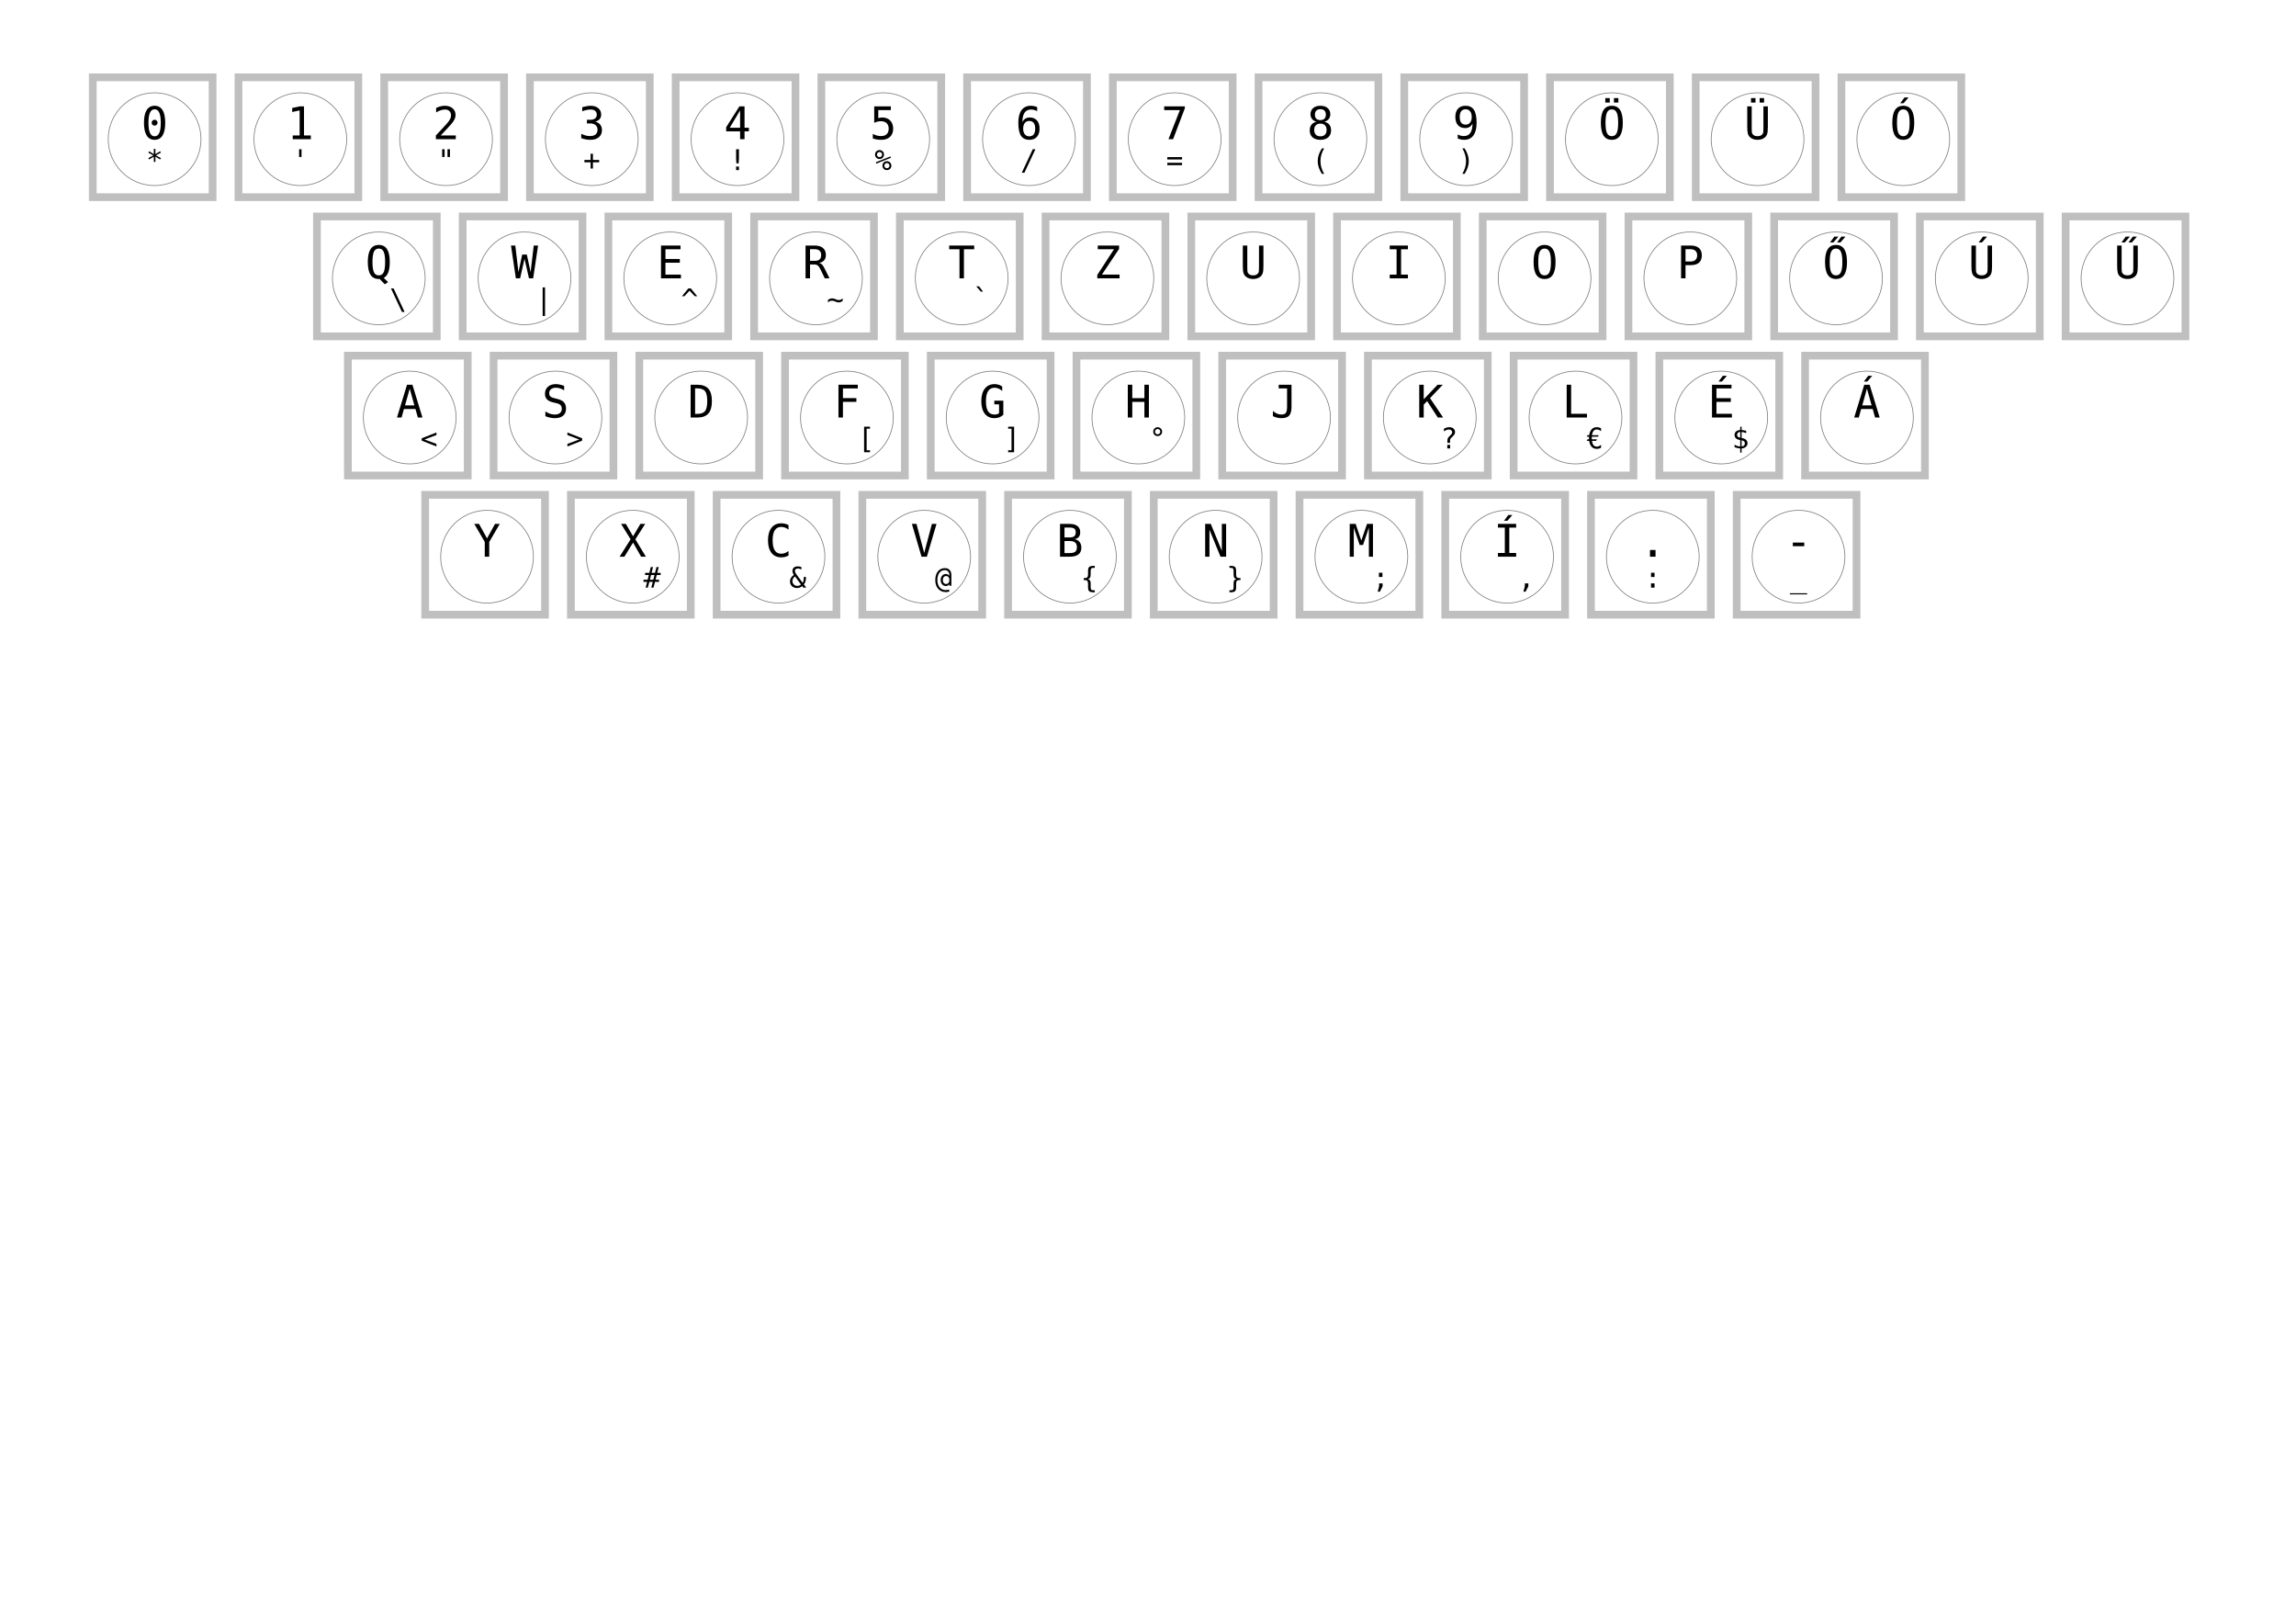
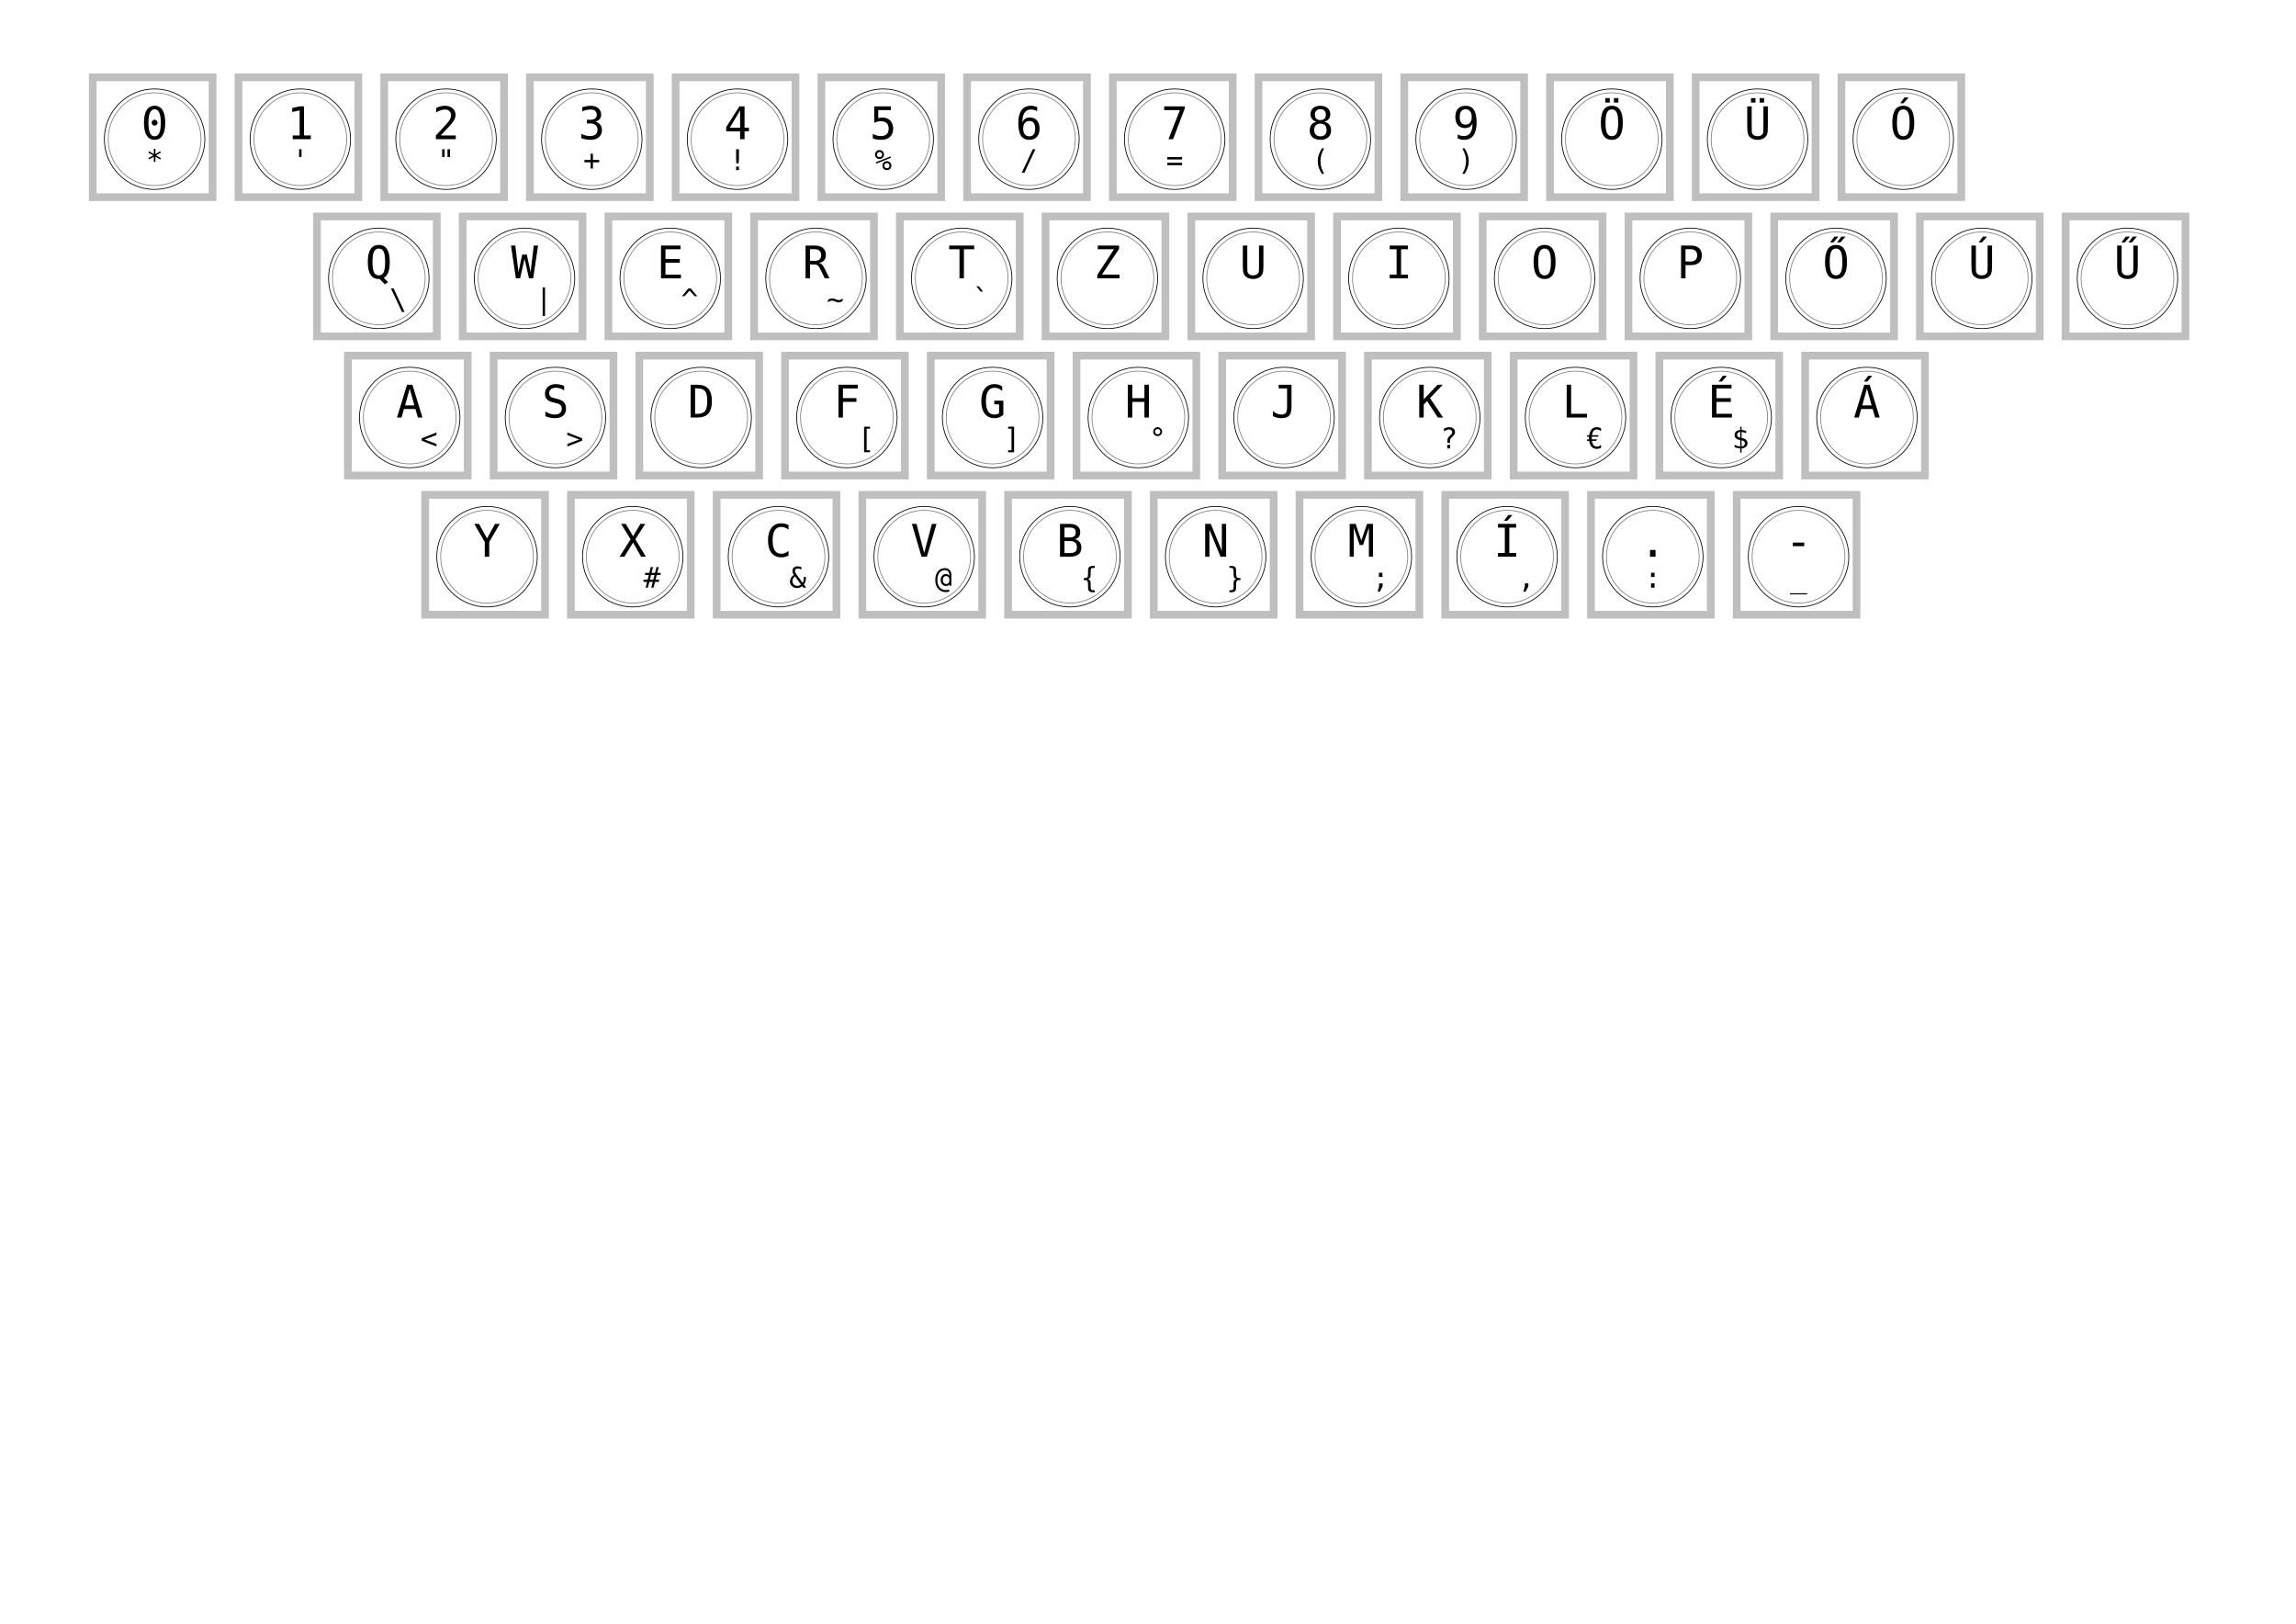
<svg xmlns="http://www.w3.org/2000/svg" baseProfile="tiny" height="210mm" version="1.2" width="297mm">
  <defs />
  <circle cx="20.0mm" cy="18mm" fill="none" r="6mm" stroke="gray" stroke-width="0.1mm" />
+   <circle cx="20.0mm" cy="18mm" fill="none" r="6.5mm" stroke="black" stroke-width="0.1mm" />
  <rect fill="none" height="15.5mm" stroke="grey" stroke-opacity="0.5" stroke-width="1mm" width="15.5mm" x="12.0mm" y="10.0mm" />
  <text fill="black" font-family="DejaVu Sans Mono" font-size="22px" text-anchor="middle" x="20.0mm" y="18mm">0</text>
  <text fill="black" font-family="DejaVu Sans Mono" font-size="14px" text-anchor="middle" x="20.0mm" y="22mm">*</text>
  <text fill="black" font-family="DejaVu Sans Mono" font-size="14px" text-anchor="middle" x="22.5mm" y="22mm" />
  <circle cx="38.85mm" cy="18mm" fill="none" r="6mm" stroke="gray" stroke-width="0.1mm" />
+   <circle cx="38.85mm" cy="18mm" fill="none" r="6.5mm" stroke="black" stroke-width="0.1mm" />
  <rect fill="none" height="15.5mm" stroke="grey" stroke-opacity="0.5" stroke-width="1mm" width="15.5mm" x="30.85mm" y="10.0mm" />
  <text fill="black" font-family="DejaVu Sans Mono" font-size="22px" text-anchor="middle" x="38.85mm" y="18mm">1</text>
  <text fill="black" font-family="DejaVu Sans Mono" font-size="14px" text-anchor="middle" x="38.85mm" y="22mm">'</text>
  <text fill="black" font-family="DejaVu Sans Mono" font-size="14px" text-anchor="middle" x="41.35mm" y="22mm" />
  <circle cx="57.7mm" cy="18mm" fill="none" r="6mm" stroke="gray" stroke-width="0.1mm" />
+   <circle cx="57.7mm" cy="18mm" fill="none" r="6.5mm" stroke="black" stroke-width="0.1mm" />
  <rect fill="none" height="15.5mm" stroke="grey" stroke-opacity="0.5" stroke-width="1mm" width="15.5mm" x="49.7mm" y="10.0mm" />
  <text fill="black" font-family="DejaVu Sans Mono" font-size="22px" text-anchor="middle" x="57.7mm" y="18mm">2</text>
  <text fill="black" font-family="DejaVu Sans Mono" font-size="14px" text-anchor="middle" x="57.7mm" y="22mm">"</text>
  <text fill="black" font-family="DejaVu Sans Mono" font-size="14px" text-anchor="middle" x="60.2mm" y="22mm" />
  <circle cx="76.55mm" cy="18mm" fill="none" r="6mm" stroke="gray" stroke-width="0.1mm" />
+   <circle cx="76.55mm" cy="18mm" fill="none" r="6.5mm" stroke="black" stroke-width="0.1mm" />
  <rect fill="none" height="15.5mm" stroke="grey" stroke-opacity="0.5" stroke-width="1mm" width="15.5mm" x="68.55mm" y="10.0mm" />
  <text fill="black" font-family="DejaVu Sans Mono" font-size="22px" text-anchor="middle" x="76.55mm" y="18mm">3</text>
  <text fill="black" font-family="DejaVu Sans Mono" font-size="14px" text-anchor="middle" x="76.55mm" y="22mm">+</text>
  <text fill="black" font-family="DejaVu Sans Mono" font-size="14px" text-anchor="middle" x="79.05mm" y="22mm" />
  <circle cx="95.4mm" cy="18mm" fill="none" r="6mm" stroke="gray" stroke-width="0.1mm" />
+   <circle cx="95.4mm" cy="18mm" fill="none" r="6.5mm" stroke="black" stroke-width="0.1mm" />
  <rect fill="none" height="15.5mm" stroke="grey" stroke-opacity="0.5" stroke-width="1mm" width="15.5mm" x="87.4mm" y="10.0mm" />
  <text fill="black" font-family="DejaVu Sans Mono" font-size="22px" text-anchor="middle" x="95.4mm" y="18mm">4</text>
  <text fill="black" font-family="DejaVu Sans Mono" font-size="14px" text-anchor="middle" x="95.4mm" y="22mm">!</text>
  <text fill="black" font-family="DejaVu Sans Mono" font-size="14px" text-anchor="middle" x="97.9mm" y="22mm" />
  <circle cx="114.25mm" cy="18mm" fill="none" r="6mm" stroke="gray" stroke-width="0.1mm" />
+   <circle cx="114.25mm" cy="18mm" fill="none" r="6.5mm" stroke="black" stroke-width="0.1mm" />
  <rect fill="none" height="15.5mm" stroke="grey" stroke-opacity="0.5" stroke-width="1mm" width="15.5mm" x="106.25mm" y="10.0mm" />
  <text fill="black" font-family="DejaVu Sans Mono" font-size="22px" text-anchor="middle" x="114.25mm" y="18mm">5</text>
  <text fill="black" font-family="DejaVu Sans Mono" font-size="14px" text-anchor="middle" x="114.25mm" y="22mm">%</text>
  <text fill="black" font-family="DejaVu Sans Mono" font-size="14px" text-anchor="middle" x="116.75mm" y="22mm" />
  <circle cx="133.1mm" cy="18mm" fill="none" r="6mm" stroke="gray" stroke-width="0.1mm" />
+   <circle cx="133.1mm" cy="18mm" fill="none" r="6.5mm" stroke="black" stroke-width="0.1mm" />
  <rect fill="none" height="15.5mm" stroke="grey" stroke-opacity="0.5" stroke-width="1mm" width="15.5mm" x="125.1mm" y="10.0mm" />
  <text fill="black" font-family="DejaVu Sans Mono" font-size="22px" text-anchor="middle" x="133.1mm" y="18mm">6</text>
  <text fill="black" font-family="DejaVu Sans Mono" font-size="14px" text-anchor="middle" x="133.1mm" y="22mm">/</text>
  <text fill="black" font-family="DejaVu Sans Mono" font-size="14px" text-anchor="middle" x="135.6mm" y="22mm" />
  <circle cx="151.95mm" cy="18mm" fill="none" r="6mm" stroke="gray" stroke-width="0.1mm" />
+   <circle cx="151.95mm" cy="18mm" fill="none" r="6.5mm" stroke="black" stroke-width="0.1mm" />
  <rect fill="none" height="15.5mm" stroke="grey" stroke-opacity="0.5" stroke-width="1mm" width="15.5mm" x="143.95mm" y="10.0mm" />
  <text fill="black" font-family="DejaVu Sans Mono" font-size="22px" text-anchor="middle" x="151.95mm" y="18mm">7</text>
  <text fill="black" font-family="DejaVu Sans Mono" font-size="14px" text-anchor="middle" x="151.95mm" y="22mm">=</text>
  <text fill="black" font-family="DejaVu Sans Mono" font-size="14px" text-anchor="middle" x="154.45mm" y="22mm" />
  <circle cx="170.8mm" cy="18mm" fill="none" r="6mm" stroke="gray" stroke-width="0.1mm" />
+   <circle cx="170.8mm" cy="18mm" fill="none" r="6.5mm" stroke="black" stroke-width="0.1mm" />
  <rect fill="none" height="15.5mm" stroke="grey" stroke-opacity="0.5" stroke-width="1mm" width="15.5mm" x="162.8mm" y="10.0mm" />
  <text fill="black" font-family="DejaVu Sans Mono" font-size="22px" text-anchor="middle" x="170.8mm" y="18mm">8</text>
  <text fill="black" font-family="DejaVu Sans Mono" font-size="14px" text-anchor="middle" x="170.8mm" y="22mm">(</text>
  <text fill="black" font-family="DejaVu Sans Mono" font-size="14px" text-anchor="middle" x="173.3mm" y="22mm" />
  <circle cx="189.65mm" cy="18mm" fill="none" r="6mm" stroke="gray" stroke-width="0.1mm" />
+   <circle cx="189.65mm" cy="18mm" fill="none" r="6.5mm" stroke="black" stroke-width="0.1mm" />
  <rect fill="none" height="15.5mm" stroke="grey" stroke-opacity="0.5" stroke-width="1mm" width="15.5mm" x="181.65mm" y="10.0mm" />
  <text fill="black" font-family="DejaVu Sans Mono" font-size="22px" text-anchor="middle" x="189.65mm" y="18mm">9</text>
  <text fill="black" font-family="DejaVu Sans Mono" font-size="14px" text-anchor="middle" x="189.65mm" y="22mm">)</text>
  <text fill="black" font-family="DejaVu Sans Mono" font-size="14px" text-anchor="middle" x="192.15mm" y="22mm" />
  <circle cx="208.5mm" cy="18mm" fill="none" r="6mm" stroke="gray" stroke-width="0.1mm" />
+   <circle cx="208.5mm" cy="18mm" fill="none" r="6.5mm" stroke="black" stroke-width="0.1mm" />
  <rect fill="none" height="15.5mm" stroke="grey" stroke-opacity="0.5" stroke-width="1mm" width="15.5mm" x="200.5mm" y="10.0mm" />
  <text fill="black" font-family="DejaVu Sans Mono" font-size="22px" text-anchor="middle" x="208.5mm" y="18mm">Ö</text>
  <text fill="black" font-family="DejaVu Sans Mono" font-size="14px" text-anchor="middle" x="208.5mm" y="22mm" />
  <text fill="black" font-family="DejaVu Sans Mono" font-size="14px" text-anchor="middle" x="211.0mm" y="22mm" />
  <circle cx="227.35mm" cy="18mm" fill="none" r="6mm" stroke="gray" stroke-width="0.1mm" />
+   <circle cx="227.35mm" cy="18mm" fill="none" r="6.5mm" stroke="black" stroke-width="0.1mm" />
  <rect fill="none" height="15.5mm" stroke="grey" stroke-opacity="0.5" stroke-width="1mm" width="15.5mm" x="219.35mm" y="10.0mm" />
  <text fill="black" font-family="DejaVu Sans Mono" font-size="22px" text-anchor="middle" x="227.35mm" y="18mm">Ü</text>
  <text fill="black" font-family="DejaVu Sans Mono" font-size="14px" text-anchor="middle" x="227.35mm" y="22mm" />
  <text fill="black" font-family="DejaVu Sans Mono" font-size="14px" text-anchor="middle" x="229.85mm" y="22mm" />
  <circle cx="246.2mm" cy="18mm" fill="none" r="6mm" stroke="gray" stroke-width="0.1mm" />
+   <circle cx="246.2mm" cy="18mm" fill="none" r="6.5mm" stroke="black" stroke-width="0.1mm" />
  <rect fill="none" height="15.5mm" stroke="grey" stroke-opacity="0.5" stroke-width="1mm" width="15.5mm" x="238.2mm" y="10.0mm" />
  <text fill="black" font-family="DejaVu Sans Mono" font-size="22px" text-anchor="middle" x="246.2mm" y="18mm">Ó</text>
  <text fill="black" font-family="DejaVu Sans Mono" font-size="14px" text-anchor="middle" x="246.2mm" y="22mm" />
  <text fill="black" font-family="DejaVu Sans Mono" font-size="14px" text-anchor="middle" x="248.7mm" y="22mm" />
  <circle cx="49.0mm" cy="36mm" fill="none" r="6mm" stroke="gray" stroke-width="0.1mm" />
+   <circle cx="49.0mm" cy="36mm" fill="none" r="6.5mm" stroke="black" stroke-width="0.1mm" />
  <rect fill="none" height="15.5mm" stroke="grey" stroke-opacity="0.5" stroke-width="1mm" width="15.5mm" x="41.0mm" y="28.0mm" />
  <text fill="black" font-family="DejaVu Sans Mono" font-size="22px" text-anchor="middle" x="49.0mm" y="36mm">Q</text>
  <text fill="black" font-family="DejaVu Sans Mono" font-size="14px" text-anchor="middle" x="49.0mm" y="40mm" />
  <text fill="black" font-family="DejaVu Sans Mono" font-size="14px" text-anchor="middle" x="51.5mm" y="40mm">\</text>
  <circle cx="67.85mm" cy="36mm" fill="none" r="6mm" stroke="gray" stroke-width="0.1mm" />
+   <circle cx="67.85mm" cy="36mm" fill="none" r="6.5mm" stroke="black" stroke-width="0.1mm" />
  <rect fill="none" height="15.5mm" stroke="grey" stroke-opacity="0.5" stroke-width="1mm" width="15.5mm" x="59.85mm" y="28.0mm" />
  <text fill="black" font-family="DejaVu Sans Mono" font-size="22px" text-anchor="middle" x="67.85mm" y="36mm">W</text>
  <text fill="black" font-family="DejaVu Sans Mono" font-size="14px" text-anchor="middle" x="67.85mm" y="40mm" />
  <text fill="black" font-family="DejaVu Sans Mono" font-size="14px" text-anchor="middle" x="70.35mm" y="40mm">|</text>
  <circle cx="86.7mm" cy="36mm" fill="none" r="6mm" stroke="gray" stroke-width="0.1mm" />
+   <circle cx="86.7mm" cy="36mm" fill="none" r="6.5mm" stroke="black" stroke-width="0.1mm" />
  <rect fill="none" height="15.5mm" stroke="grey" stroke-opacity="0.5" stroke-width="1mm" width="15.5mm" x="78.7mm" y="28.0mm" />
  <text fill="black" font-family="DejaVu Sans Mono" font-size="22px" text-anchor="middle" x="86.7mm" y="36mm">E</text>
  <text fill="black" font-family="DejaVu Sans Mono" font-size="14px" text-anchor="middle" x="86.7mm" y="40mm" />
  <text fill="black" font-family="DejaVu Sans Mono" font-size="14px" text-anchor="middle" x="89.2mm" y="40mm">^</text>
  <circle cx="105.55mm" cy="36mm" fill="none" r="6mm" stroke="gray" stroke-width="0.1mm" />
+   <circle cx="105.55mm" cy="36mm" fill="none" r="6.5mm" stroke="black" stroke-width="0.1mm" />
  <rect fill="none" height="15.5mm" stroke="grey" stroke-opacity="0.5" stroke-width="1mm" width="15.5mm" x="97.55mm" y="28.0mm" />
  <text fill="black" font-family="DejaVu Sans Mono" font-size="22px" text-anchor="middle" x="105.55mm" y="36mm">R</text>
  <text fill="black" font-family="DejaVu Sans Mono" font-size="14px" text-anchor="middle" x="105.55mm" y="40mm" />
  <text fill="black" font-family="DejaVu Sans Mono" font-size="14px" text-anchor="middle" x="108.05mm" y="40mm">~</text>
  <circle cx="124.4mm" cy="36mm" fill="none" r="6mm" stroke="gray" stroke-width="0.1mm" />
+   <circle cx="124.4mm" cy="36mm" fill="none" r="6.5mm" stroke="black" stroke-width="0.1mm" />
  <rect fill="none" height="15.5mm" stroke="grey" stroke-opacity="0.5" stroke-width="1mm" width="15.5mm" x="116.4mm" y="28.0mm" />
  <text fill="black" font-family="DejaVu Sans Mono" font-size="22px" text-anchor="middle" x="124.4mm" y="36mm">T</text>
  <text fill="black" font-family="DejaVu Sans Mono" font-size="14px" text-anchor="middle" x="124.4mm" y="40mm" />
  <text fill="black" font-family="DejaVu Sans Mono" font-size="14px" text-anchor="middle" x="126.9mm" y="40mm">`</text>
  <circle cx="143.25mm" cy="36mm" fill="none" r="6mm" stroke="gray" stroke-width="0.1mm" />
+   <circle cx="143.25mm" cy="36mm" fill="none" r="6.5mm" stroke="black" stroke-width="0.1mm" />
  <rect fill="none" height="15.5mm" stroke="grey" stroke-opacity="0.5" stroke-width="1mm" width="15.5mm" x="135.25mm" y="28.0mm" />
  <text fill="black" font-family="DejaVu Sans Mono" font-size="22px" text-anchor="middle" x="143.25mm" y="36mm">Z</text>
  <text fill="black" font-family="DejaVu Sans Mono" font-size="14px" text-anchor="middle" x="143.25mm" y="40mm" />
  <text fill="black" font-family="DejaVu Sans Mono" font-size="14px" text-anchor="middle" x="145.75mm" y="40mm" />
  <circle cx="162.1mm" cy="36mm" fill="none" r="6mm" stroke="gray" stroke-width="0.1mm" />
+   <circle cx="162.1mm" cy="36mm" fill="none" r="6.5mm" stroke="black" stroke-width="0.1mm" />
  <rect fill="none" height="15.5mm" stroke="grey" stroke-opacity="0.5" stroke-width="1mm" width="15.5mm" x="154.1mm" y="28.0mm" />
  <text fill="black" font-family="DejaVu Sans Mono" font-size="22px" text-anchor="middle" x="162.1mm" y="36mm">U</text>
  <text fill="black" font-family="DejaVu Sans Mono" font-size="14px" text-anchor="middle" x="162.1mm" y="40mm" />
  <text fill="black" font-family="DejaVu Sans Mono" font-size="14px" text-anchor="middle" x="164.6mm" y="40mm" />
  <circle cx="180.95mm" cy="36mm" fill="none" r="6mm" stroke="gray" stroke-width="0.1mm" />
+   <circle cx="180.95mm" cy="36mm" fill="none" r="6.5mm" stroke="black" stroke-width="0.1mm" />
  <rect fill="none" height="15.5mm" stroke="grey" stroke-opacity="0.5" stroke-width="1mm" width="15.5mm" x="172.95mm" y="28.0mm" />
  <text fill="black" font-family="DejaVu Sans Mono" font-size="22px" text-anchor="middle" x="180.95mm" y="36mm">I</text>
  <text fill="black" font-family="DejaVu Sans Mono" font-size="14px" text-anchor="middle" x="180.95mm" y="40mm" />
  <text fill="black" font-family="DejaVu Sans Mono" font-size="14px" text-anchor="middle" x="183.45mm" y="40mm" />
  <circle cx="199.8mm" cy="36mm" fill="none" r="6mm" stroke="gray" stroke-width="0.1mm" />
+   <circle cx="199.8mm" cy="36mm" fill="none" r="6.5mm" stroke="black" stroke-width="0.1mm" />
  <rect fill="none" height="15.5mm" stroke="grey" stroke-opacity="0.5" stroke-width="1mm" width="15.5mm" x="191.8mm" y="28.0mm" />
  <text fill="black" font-family="DejaVu Sans Mono" font-size="22px" text-anchor="middle" x="199.8mm" y="36mm">O</text>
  <text fill="black" font-family="DejaVu Sans Mono" font-size="14px" text-anchor="middle" x="199.8mm" y="40mm" />
  <text fill="black" font-family="DejaVu Sans Mono" font-size="14px" text-anchor="middle" x="202.3mm" y="40mm" />
  <circle cx="218.65mm" cy="36mm" fill="none" r="6mm" stroke="gray" stroke-width="0.1mm" />
+   <circle cx="218.65mm" cy="36mm" fill="none" r="6.5mm" stroke="black" stroke-width="0.1mm" />
  <rect fill="none" height="15.5mm" stroke="grey" stroke-opacity="0.5" stroke-width="1mm" width="15.5mm" x="210.65mm" y="28.0mm" />
  <text fill="black" font-family="DejaVu Sans Mono" font-size="22px" text-anchor="middle" x="218.65mm" y="36mm">P</text>
  <text fill="black" font-family="DejaVu Sans Mono" font-size="14px" text-anchor="middle" x="218.65mm" y="40mm" />
  <text fill="black" font-family="DejaVu Sans Mono" font-size="14px" text-anchor="middle" x="221.15mm" y="40mm" />
  <circle cx="237.5mm" cy="36mm" fill="none" r="6mm" stroke="gray" stroke-width="0.1mm" />
+   <circle cx="237.5mm" cy="36mm" fill="none" r="6.5mm" stroke="black" stroke-width="0.1mm" />
  <rect fill="none" height="15.5mm" stroke="grey" stroke-opacity="0.5" stroke-width="1mm" width="15.5mm" x="229.5mm" y="28.0mm" />
  <text fill="black" font-family="DejaVu Sans Mono" font-size="22px" text-anchor="middle" x="237.5mm" y="36mm">Ő</text>
  <text fill="black" font-family="DejaVu Sans Mono" font-size="14px" text-anchor="middle" x="237.5mm" y="40mm" />
  <text fill="black" font-family="DejaVu Sans Mono" font-size="14px" text-anchor="middle" x="240.0mm" y="40mm" />
  <circle cx="256.35mm" cy="36mm" fill="none" r="6mm" stroke="gray" stroke-width="0.1mm" />
+   <circle cx="256.35mm" cy="36mm" fill="none" r="6.5mm" stroke="black" stroke-width="0.1mm" />
  <rect fill="none" height="15.5mm" stroke="grey" stroke-opacity="0.5" stroke-width="1mm" width="15.5mm" x="248.35mm" y="28.0mm" />
  <text fill="black" font-family="DejaVu Sans Mono" font-size="22px" text-anchor="middle" x="256.35mm" y="36mm">Ú</text>
  <text fill="black" font-family="DejaVu Sans Mono" font-size="14px" text-anchor="middle" x="256.35mm" y="40mm" />
  <text fill="black" font-family="DejaVu Sans Mono" font-size="14px" text-anchor="middle" x="258.85mm" y="40mm" />
  <circle cx="275.2mm" cy="36mm" fill="none" r="6mm" stroke="gray" stroke-width="0.1mm" />
+   <circle cx="275.2mm" cy="36mm" fill="none" r="6.5mm" stroke="black" stroke-width="0.1mm" />
  <rect fill="none" height="15.5mm" stroke="grey" stroke-opacity="0.5" stroke-width="1mm" width="15.5mm" x="267.2mm" y="28.0mm" />
  <text fill="black" font-family="DejaVu Sans Mono" font-size="22px" text-anchor="middle" x="275.2mm" y="36mm">Ű</text>
  <text fill="black" font-family="DejaVu Sans Mono" font-size="14px" text-anchor="middle" x="275.2mm" y="40mm" />
  <text fill="black" font-family="DejaVu Sans Mono" font-size="14px" text-anchor="middle" x="277.7mm" y="40mm" />
  <circle cx="53.0mm" cy="54mm" fill="none" r="6mm" stroke="gray" stroke-width="0.1mm" />
+   <circle cx="53.0mm" cy="54mm" fill="none" r="6.5mm" stroke="black" stroke-width="0.1mm" />
  <rect fill="none" height="15.5mm" stroke="grey" stroke-opacity="0.5" stroke-width="1mm" width="15.5mm" x="45.0mm" y="46.0mm" />
  <text fill="black" font-family="DejaVu Sans Mono" font-size="22px" text-anchor="middle" x="53.0mm" y="54mm">A</text>
  <text fill="black" font-family="DejaVu Sans Mono" font-size="14px" text-anchor="middle" x="53.0mm" y="58mm" />
  <text fill="black" font-family="DejaVu Sans Mono" font-size="14px" text-anchor="middle" x="55.5mm" y="58mm">&lt;</text>
  <circle cx="71.85mm" cy="54mm" fill="none" r="6mm" stroke="gray" stroke-width="0.1mm" />
+   <circle cx="71.85mm" cy="54mm" fill="none" r="6.5mm" stroke="black" stroke-width="0.1mm" />
  <rect fill="none" height="15.5mm" stroke="grey" stroke-opacity="0.5" stroke-width="1mm" width="15.5mm" x="63.85mm" y="46.0mm" />
  <text fill="black" font-family="DejaVu Sans Mono" font-size="22px" text-anchor="middle" x="71.85mm" y="54mm">S</text>
  <text fill="black" font-family="DejaVu Sans Mono" font-size="14px" text-anchor="middle" x="71.85mm" y="58mm" />
  <text fill="black" font-family="DejaVu Sans Mono" font-size="14px" text-anchor="middle" x="74.35mm" y="58mm">&gt;</text>
  <circle cx="90.7mm" cy="54mm" fill="none" r="6mm" stroke="gray" stroke-width="0.1mm" />
+   <circle cx="90.7mm" cy="54mm" fill="none" r="6.5mm" stroke="black" stroke-width="0.1mm" />
  <rect fill="none" height="15.5mm" stroke="grey" stroke-opacity="0.5" stroke-width="1mm" width="15.5mm" x="82.7mm" y="46.0mm" />
  <text fill="black" font-family="DejaVu Sans Mono" font-size="22px" text-anchor="middle" x="90.7mm" y="54mm">D</text>
  <text fill="black" font-family="DejaVu Sans Mono" font-size="14px" text-anchor="middle" x="90.7mm" y="58mm" />
  <text fill="black" font-family="DejaVu Sans Mono" font-size="14px" text-anchor="middle" x="93.2mm" y="58mm" />
  <circle cx="109.55mm" cy="54mm" fill="none" r="6mm" stroke="gray" stroke-width="0.1mm" />
+   <circle cx="109.55mm" cy="54mm" fill="none" r="6.5mm" stroke="black" stroke-width="0.1mm" />
  <rect fill="none" height="15.5mm" stroke="grey" stroke-opacity="0.5" stroke-width="1mm" width="15.5mm" x="101.55mm" y="46.0mm" />
  <text fill="black" font-family="DejaVu Sans Mono" font-size="22px" text-anchor="middle" x="109.55mm" y="54mm">F</text>
  <text fill="black" font-family="DejaVu Sans Mono" font-size="14px" text-anchor="middle" x="109.55mm" y="58mm" />
  <text fill="black" font-family="DejaVu Sans Mono" font-size="14px" text-anchor="middle" x="112.05mm" y="58mm">[</text>
  <circle cx="128.4mm" cy="54mm" fill="none" r="6mm" stroke="gray" stroke-width="0.1mm" />
+   <circle cx="128.4mm" cy="54mm" fill="none" r="6.5mm" stroke="black" stroke-width="0.1mm" />
  <rect fill="none" height="15.5mm" stroke="grey" stroke-opacity="0.5" stroke-width="1mm" width="15.5mm" x="120.4mm" y="46.0mm" />
  <text fill="black" font-family="DejaVu Sans Mono" font-size="22px" text-anchor="middle" x="128.4mm" y="54mm">G</text>
  <text fill="black" font-family="DejaVu Sans Mono" font-size="14px" text-anchor="middle" x="128.4mm" y="58mm" />
  <text fill="black" font-family="DejaVu Sans Mono" font-size="14px" text-anchor="middle" x="130.9mm" y="58mm">]</text>
  <circle cx="147.25mm" cy="54mm" fill="none" r="6mm" stroke="gray" stroke-width="0.1mm" />
+   <circle cx="147.25mm" cy="54mm" fill="none" r="6.5mm" stroke="black" stroke-width="0.1mm" />
  <rect fill="none" height="15.5mm" stroke="grey" stroke-opacity="0.5" stroke-width="1mm" width="15.5mm" x="139.25mm" y="46.0mm" />
  <text fill="black" font-family="DejaVu Sans Mono" font-size="22px" text-anchor="middle" x="147.25mm" y="54mm">H</text>
  <text fill="black" font-family="DejaVu Sans Mono" font-size="14px" text-anchor="middle" x="147.25mm" y="58mm" />
  <text fill="black" font-family="DejaVu Sans Mono" font-size="14px" text-anchor="middle" x="149.75mm" y="58mm">°</text>
  <circle cx="166.1mm" cy="54mm" fill="none" r="6mm" stroke="gray" stroke-width="0.1mm" />
+   <circle cx="166.1mm" cy="54mm" fill="none" r="6.5mm" stroke="black" stroke-width="0.1mm" />
  <rect fill="none" height="15.5mm" stroke="grey" stroke-opacity="0.5" stroke-width="1mm" width="15.5mm" x="158.1mm" y="46.0mm" />
  <text fill="black" font-family="DejaVu Sans Mono" font-size="22px" text-anchor="middle" x="166.1mm" y="54mm">J</text>
  <text fill="black" font-family="DejaVu Sans Mono" font-size="14px" text-anchor="middle" x="166.1mm" y="58mm" />
  <text fill="black" font-family="DejaVu Sans Mono" font-size="14px" text-anchor="middle" x="168.6mm" y="58mm" />
  <circle cx="184.95mm" cy="54mm" fill="none" r="6mm" stroke="gray" stroke-width="0.1mm" />
+   <circle cx="184.95mm" cy="54mm" fill="none" r="6.5mm" stroke="black" stroke-width="0.1mm" />
  <rect fill="none" height="15.5mm" stroke="grey" stroke-opacity="0.5" stroke-width="1mm" width="15.5mm" x="176.95mm" y="46.0mm" />
  <text fill="black" font-family="DejaVu Sans Mono" font-size="22px" text-anchor="middle" x="184.95mm" y="54mm">K</text>
  <text fill="black" font-family="DejaVu Sans Mono" font-size="14px" text-anchor="middle" x="184.95mm" y="58mm" />
  <text fill="black" font-family="DejaVu Sans Mono" font-size="14px" text-anchor="middle" x="187.45mm" y="58mm">?</text>
  <circle cx="203.8mm" cy="54mm" fill="none" r="6mm" stroke="gray" stroke-width="0.1mm" />
+   <circle cx="203.8mm" cy="54mm" fill="none" r="6.5mm" stroke="black" stroke-width="0.1mm" />
  <rect fill="none" height="15.5mm" stroke="grey" stroke-opacity="0.5" stroke-width="1mm" width="15.5mm" x="195.8mm" y="46.0mm" />
  <text fill="black" font-family="DejaVu Sans Mono" font-size="22px" text-anchor="middle" x="203.8mm" y="54mm">L</text>
  <text fill="black" font-family="DejaVu Sans Mono" font-size="14px" text-anchor="middle" x="203.8mm" y="58mm" />
  <text fill="black" font-family="DejaVu Sans Mono" font-size="14px" text-anchor="middle" x="206.3mm" y="58mm">€</text>
  <circle cx="222.65mm" cy="54mm" fill="none" r="6mm" stroke="gray" stroke-width="0.1mm" />
+   <circle cx="222.65mm" cy="54mm" fill="none" r="6.5mm" stroke="black" stroke-width="0.1mm" />
  <rect fill="none" height="15.5mm" stroke="grey" stroke-opacity="0.5" stroke-width="1mm" width="15.5mm" x="214.65mm" y="46.0mm" />
  <text fill="black" font-family="DejaVu Sans Mono" font-size="22px" text-anchor="middle" x="222.65mm" y="54mm">É</text>
  <text fill="black" font-family="DejaVu Sans Mono" font-size="14px" text-anchor="middle" x="222.65mm" y="58mm" />
  <text fill="black" font-family="DejaVu Sans Mono" font-size="14px" text-anchor="middle" x="225.15mm" y="58mm">$</text>
  <circle cx="241.5mm" cy="54mm" fill="none" r="6mm" stroke="gray" stroke-width="0.1mm" />
+   <circle cx="241.5mm" cy="54mm" fill="none" r="6.5mm" stroke="black" stroke-width="0.1mm" />
  <rect fill="none" height="15.5mm" stroke="grey" stroke-opacity="0.5" stroke-width="1mm" width="15.5mm" x="233.5mm" y="46.0mm" />
  <text fill="black" font-family="DejaVu Sans Mono" font-size="22px" text-anchor="middle" x="241.5mm" y="54mm">Á</text>
  <text fill="black" font-family="DejaVu Sans Mono" font-size="14px" text-anchor="middle" x="241.5mm" y="58mm" />
  <text fill="black" font-family="DejaVu Sans Mono" font-size="14px" text-anchor="middle" x="244.0mm" y="58mm" />
  <circle cx="63.0mm" cy="72mm" fill="none" r="6mm" stroke="gray" stroke-width="0.1mm" />
+   <circle cx="63.0mm" cy="72mm" fill="none" r="6.5mm" stroke="black" stroke-width="0.1mm" />
  <rect fill="none" height="15.5mm" stroke="grey" stroke-opacity="0.5" stroke-width="1mm" width="15.5mm" x="55.0mm" y="64.0mm" />
  <text fill="black" font-family="DejaVu Sans Mono" font-size="22px" text-anchor="middle" x="63.0mm" y="72mm">Y</text>
  <text fill="black" font-family="DejaVu Sans Mono" font-size="14px" text-anchor="middle" x="63.0mm" y="76mm" />
  <text fill="black" font-family="DejaVu Sans Mono" font-size="14px" text-anchor="middle" x="65.5mm" y="76mm" />
  <circle cx="81.85mm" cy="72mm" fill="none" r="6mm" stroke="gray" stroke-width="0.1mm" />
+   <circle cx="81.85mm" cy="72mm" fill="none" r="6.5mm" stroke="black" stroke-width="0.1mm" />
  <rect fill="none" height="15.5mm" stroke="grey" stroke-opacity="0.5" stroke-width="1mm" width="15.5mm" x="73.85mm" y="64.0mm" />
  <text fill="black" font-family="DejaVu Sans Mono" font-size="22px" text-anchor="middle" x="81.85mm" y="72mm">X</text>
  <text fill="black" font-family="DejaVu Sans Mono" font-size="14px" text-anchor="middle" x="81.85mm" y="76mm" />
  <text fill="black" font-family="DejaVu Sans Mono" font-size="14px" text-anchor="middle" x="84.35mm" y="76mm">#</text>
  <circle cx="100.7mm" cy="72mm" fill="none" r="6mm" stroke="gray" stroke-width="0.1mm" />
+   <circle cx="100.7mm" cy="72mm" fill="none" r="6.5mm" stroke="black" stroke-width="0.1mm" />
  <rect fill="none" height="15.5mm" stroke="grey" stroke-opacity="0.5" stroke-width="1mm" width="15.5mm" x="92.7mm" y="64.0mm" />
  <text fill="black" font-family="DejaVu Sans Mono" font-size="22px" text-anchor="middle" x="100.7mm" y="72mm">C</text>
  <text fill="black" font-family="DejaVu Sans Mono" font-size="14px" text-anchor="middle" x="100.7mm" y="76mm" />
  <text fill="black" font-family="DejaVu Sans Mono" font-size="14px" text-anchor="middle" x="103.2mm" y="76mm">&amp;</text>
  <circle cx="119.55mm" cy="72mm" fill="none" r="6mm" stroke="gray" stroke-width="0.1mm" />
+   <circle cx="119.55mm" cy="72mm" fill="none" r="6.5mm" stroke="black" stroke-width="0.1mm" />
  <rect fill="none" height="15.5mm" stroke="grey" stroke-opacity="0.5" stroke-width="1mm" width="15.5mm" x="111.55mm" y="64.0mm" />
  <text fill="black" font-family="DejaVu Sans Mono" font-size="22px" text-anchor="middle" x="119.55mm" y="72mm">V</text>
  <text fill="black" font-family="DejaVu Sans Mono" font-size="14px" text-anchor="middle" x="119.55mm" y="76mm" />
  <text fill="black" font-family="DejaVu Sans Mono" font-size="14px" text-anchor="middle" x="122.05mm" y="76mm">@</text>
  <circle cx="138.4mm" cy="72mm" fill="none" r="6mm" stroke="gray" stroke-width="0.1mm" />
+   <circle cx="138.4mm" cy="72mm" fill="none" r="6.5mm" stroke="black" stroke-width="0.1mm" />
  <rect fill="none" height="15.5mm" stroke="grey" stroke-opacity="0.5" stroke-width="1mm" width="15.5mm" x="130.4mm" y="64.0mm" />
  <text fill="black" font-family="DejaVu Sans Mono" font-size="22px" text-anchor="middle" x="138.4mm" y="72mm">B</text>
  <text fill="black" font-family="DejaVu Sans Mono" font-size="14px" text-anchor="middle" x="138.4mm" y="76mm" />
  <text fill="black" font-family="DejaVu Sans Mono" font-size="14px" text-anchor="middle" x="140.9mm" y="76mm">{</text>
  <circle cx="157.25mm" cy="72mm" fill="none" r="6mm" stroke="gray" stroke-width="0.1mm" />
+   <circle cx="157.25mm" cy="72mm" fill="none" r="6.5mm" stroke="black" stroke-width="0.1mm" />
  <rect fill="none" height="15.5mm" stroke="grey" stroke-opacity="0.5" stroke-width="1mm" width="15.5mm" x="149.25mm" y="64.0mm" />
  <text fill="black" font-family="DejaVu Sans Mono" font-size="22px" text-anchor="middle" x="157.25mm" y="72mm">N</text>
  <text fill="black" font-family="DejaVu Sans Mono" font-size="14px" text-anchor="middle" x="157.25mm" y="76mm" />
  <text fill="black" font-family="DejaVu Sans Mono" font-size="14px" text-anchor="middle" x="159.75mm" y="76mm">}</text>
  <circle cx="176.1mm" cy="72mm" fill="none" r="6mm" stroke="gray" stroke-width="0.1mm" />
+   <circle cx="176.1mm" cy="72mm" fill="none" r="6.5mm" stroke="black" stroke-width="0.1mm" />
  <rect fill="none" height="15.5mm" stroke="grey" stroke-opacity="0.5" stroke-width="1mm" width="15.5mm" x="168.1mm" y="64.0mm" />
  <text fill="black" font-family="DejaVu Sans Mono" font-size="22px" text-anchor="middle" x="176.1mm" y="72mm">M</text>
  <text fill="black" font-family="DejaVu Sans Mono" font-size="14px" text-anchor="middle" x="176.1mm" y="76mm" />
  <text fill="black" font-family="DejaVu Sans Mono" font-size="14px" text-anchor="middle" x="178.6mm" y="76mm">;</text>
  <circle cx="194.95mm" cy="72mm" fill="none" r="6mm" stroke="gray" stroke-width="0.1mm" />
+   <circle cx="194.95mm" cy="72mm" fill="none" r="6.5mm" stroke="black" stroke-width="0.1mm" />
  <rect fill="none" height="15.5mm" stroke="grey" stroke-opacity="0.5" stroke-width="1mm" width="15.5mm" x="186.95mm" y="64.0mm" />
  <text fill="black" font-family="DejaVu Sans Mono" font-size="22px" text-anchor="middle" x="194.95mm" y="72mm">Í</text>
  <text fill="black" font-family="DejaVu Sans Mono" font-size="14px" text-anchor="middle" x="194.95mm" y="76mm" />
  <text fill="black" font-family="DejaVu Sans Mono" font-size="14px" text-anchor="middle" x="197.45mm" y="76mm">,</text>
  <circle cx="213.8mm" cy="72mm" fill="none" r="6mm" stroke="gray" stroke-width="0.1mm" />
+   <circle cx="213.8mm" cy="72mm" fill="none" r="6.5mm" stroke="black" stroke-width="0.1mm" />
  <rect fill="none" height="15.5mm" stroke="grey" stroke-opacity="0.5" stroke-width="1mm" width="15.5mm" x="205.8mm" y="64.0mm" />
  <text fill="black" font-family="DejaVu Sans Mono" font-size="22px" text-anchor="middle" x="213.8mm" y="72mm">.</text>
  <text fill="black" font-family="DejaVu Sans Mono" font-size="14px" text-anchor="middle" x="213.8mm" y="76mm">:</text>
  <text fill="black" font-family="DejaVu Sans Mono" font-size="14px" text-anchor="middle" x="216.3mm" y="76mm" />
  <circle cx="232.65mm" cy="72mm" fill="none" r="6mm" stroke="gray" stroke-width="0.1mm" />
+   <circle cx="232.65mm" cy="72mm" fill="none" r="6.5mm" stroke="black" stroke-width="0.1mm" />
  <rect fill="none" height="15.5mm" stroke="grey" stroke-opacity="0.5" stroke-width="1mm" width="15.5mm" x="224.65mm" y="64.0mm" />
  <text fill="black" font-family="DejaVu Sans Mono" font-size="22px" text-anchor="middle" x="232.65mm" y="72mm">-</text>
  <text fill="black" font-family="DejaVu Sans Mono" font-size="14px" text-anchor="middle" x="232.65mm" y="76mm">_</text>
  <text fill="black" font-family="DejaVu Sans Mono" font-size="14px" text-anchor="middle" x="235.15mm" y="76mm" />
</svg>
